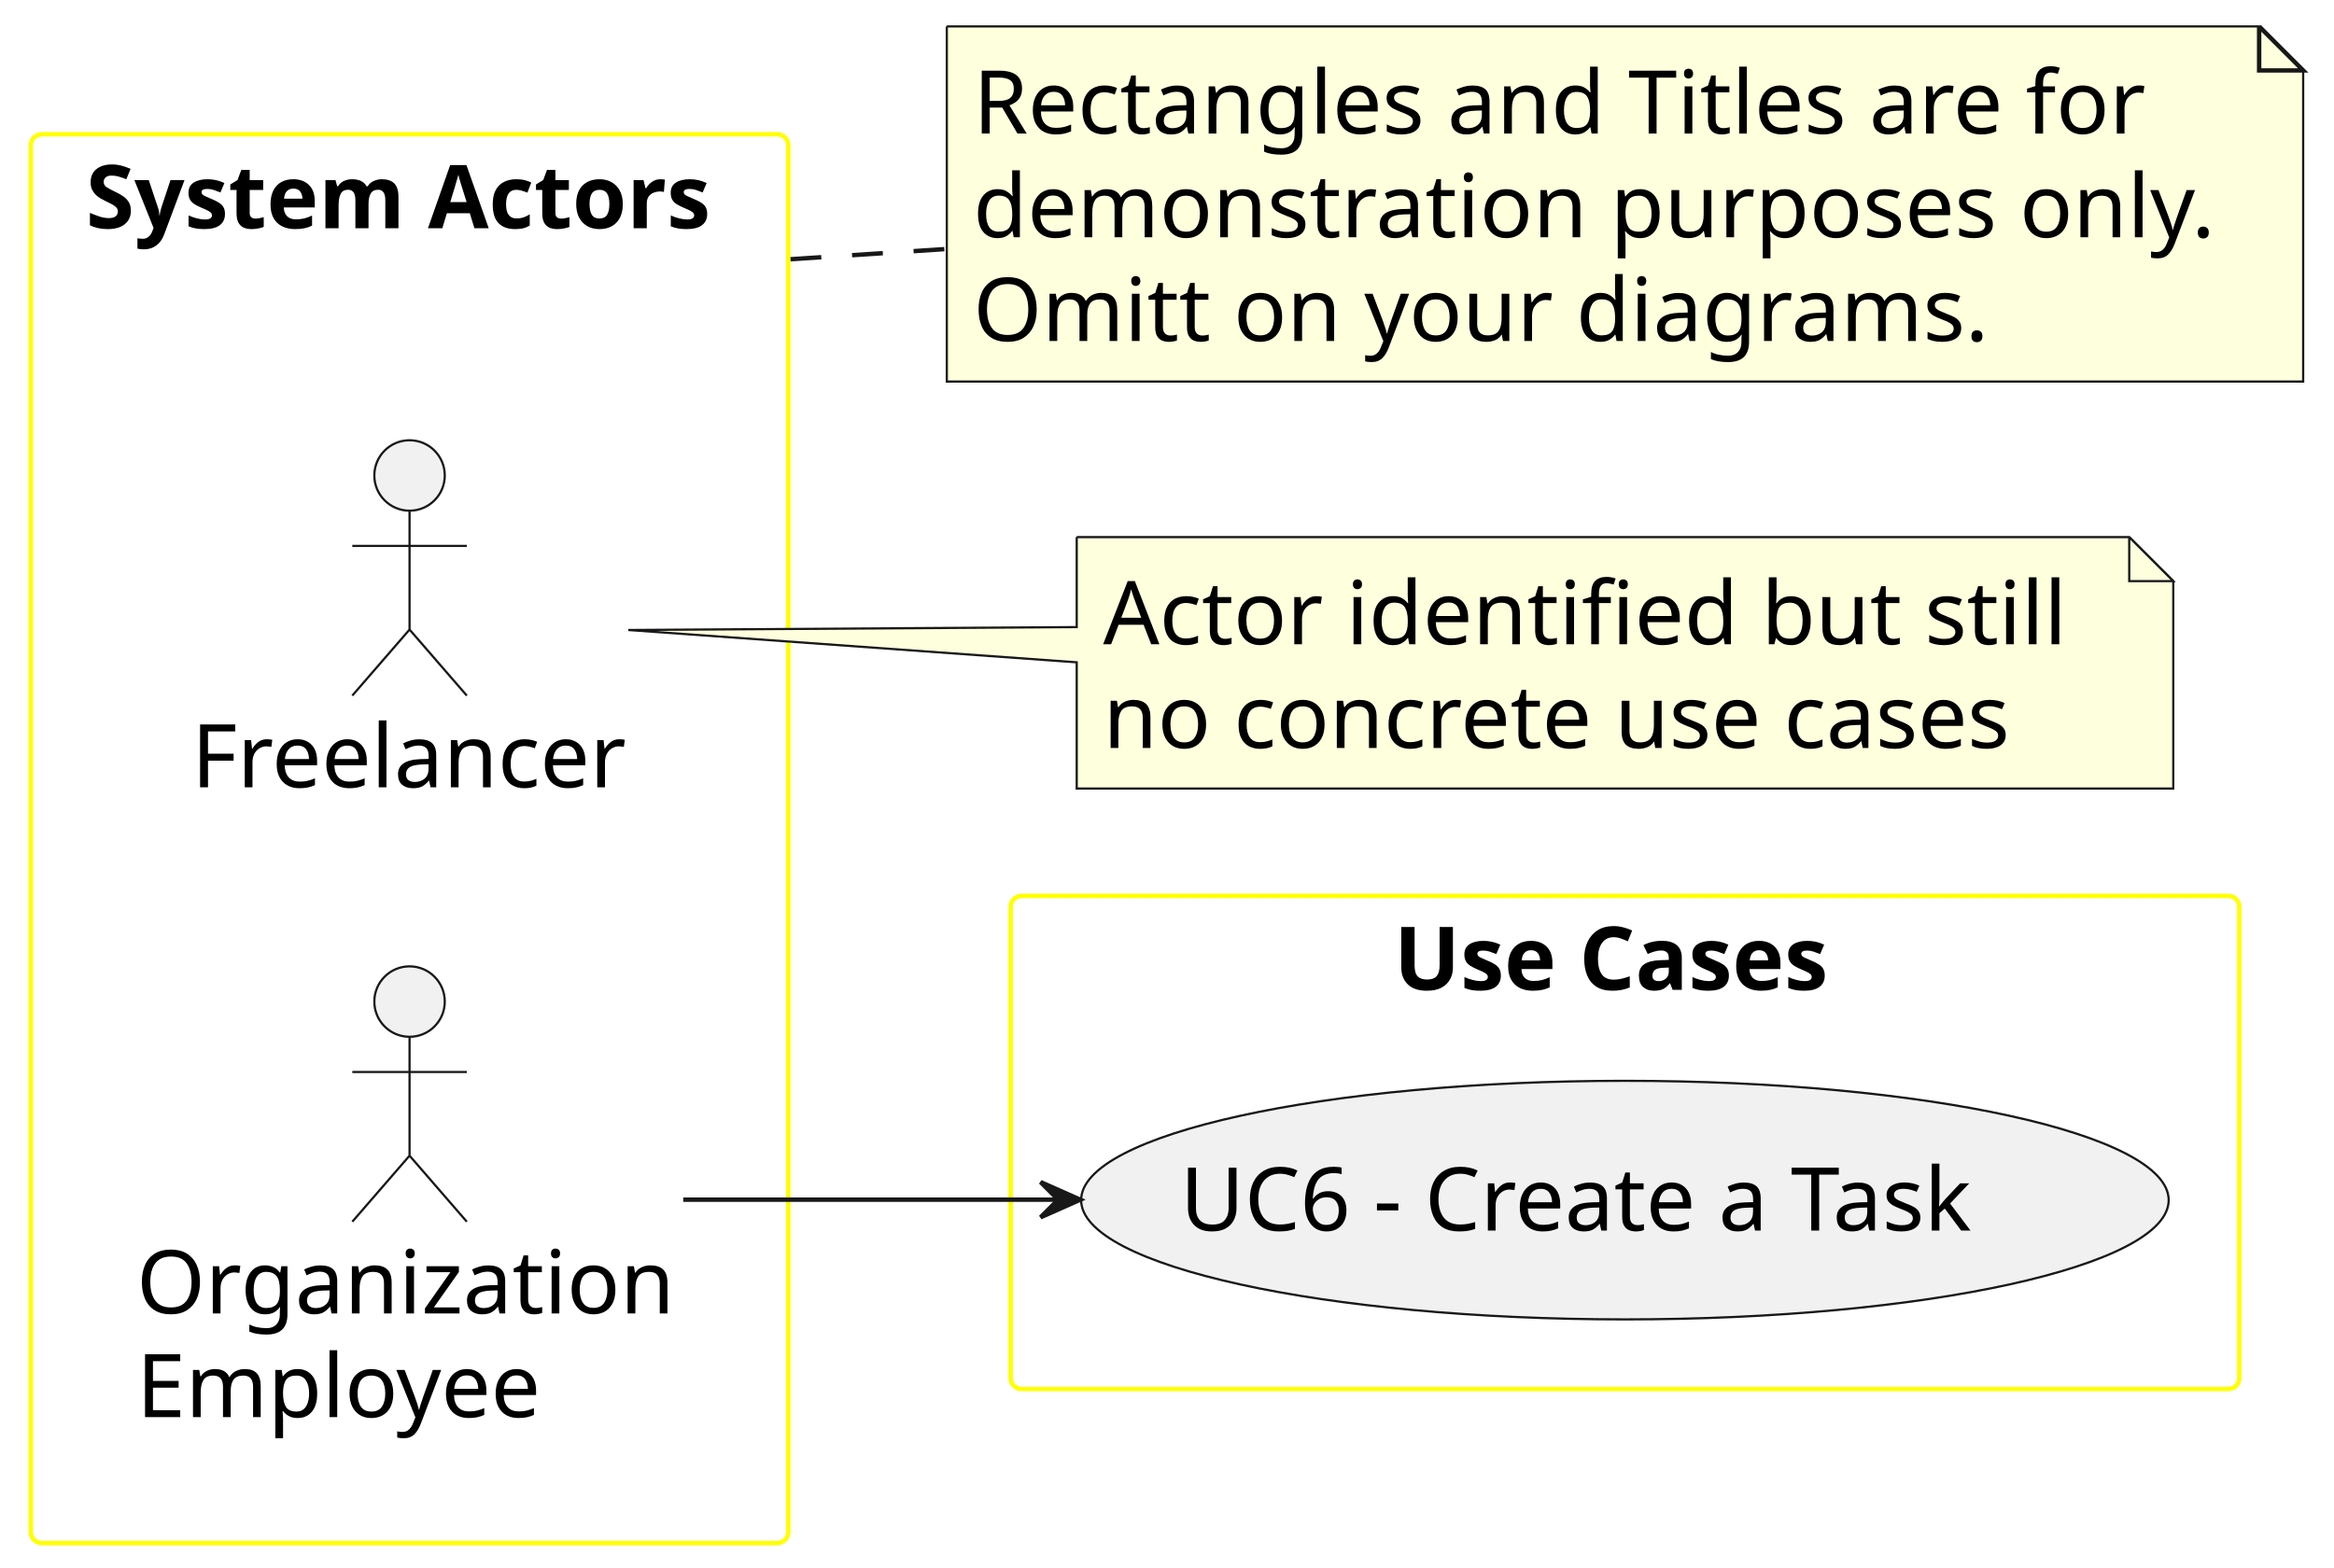
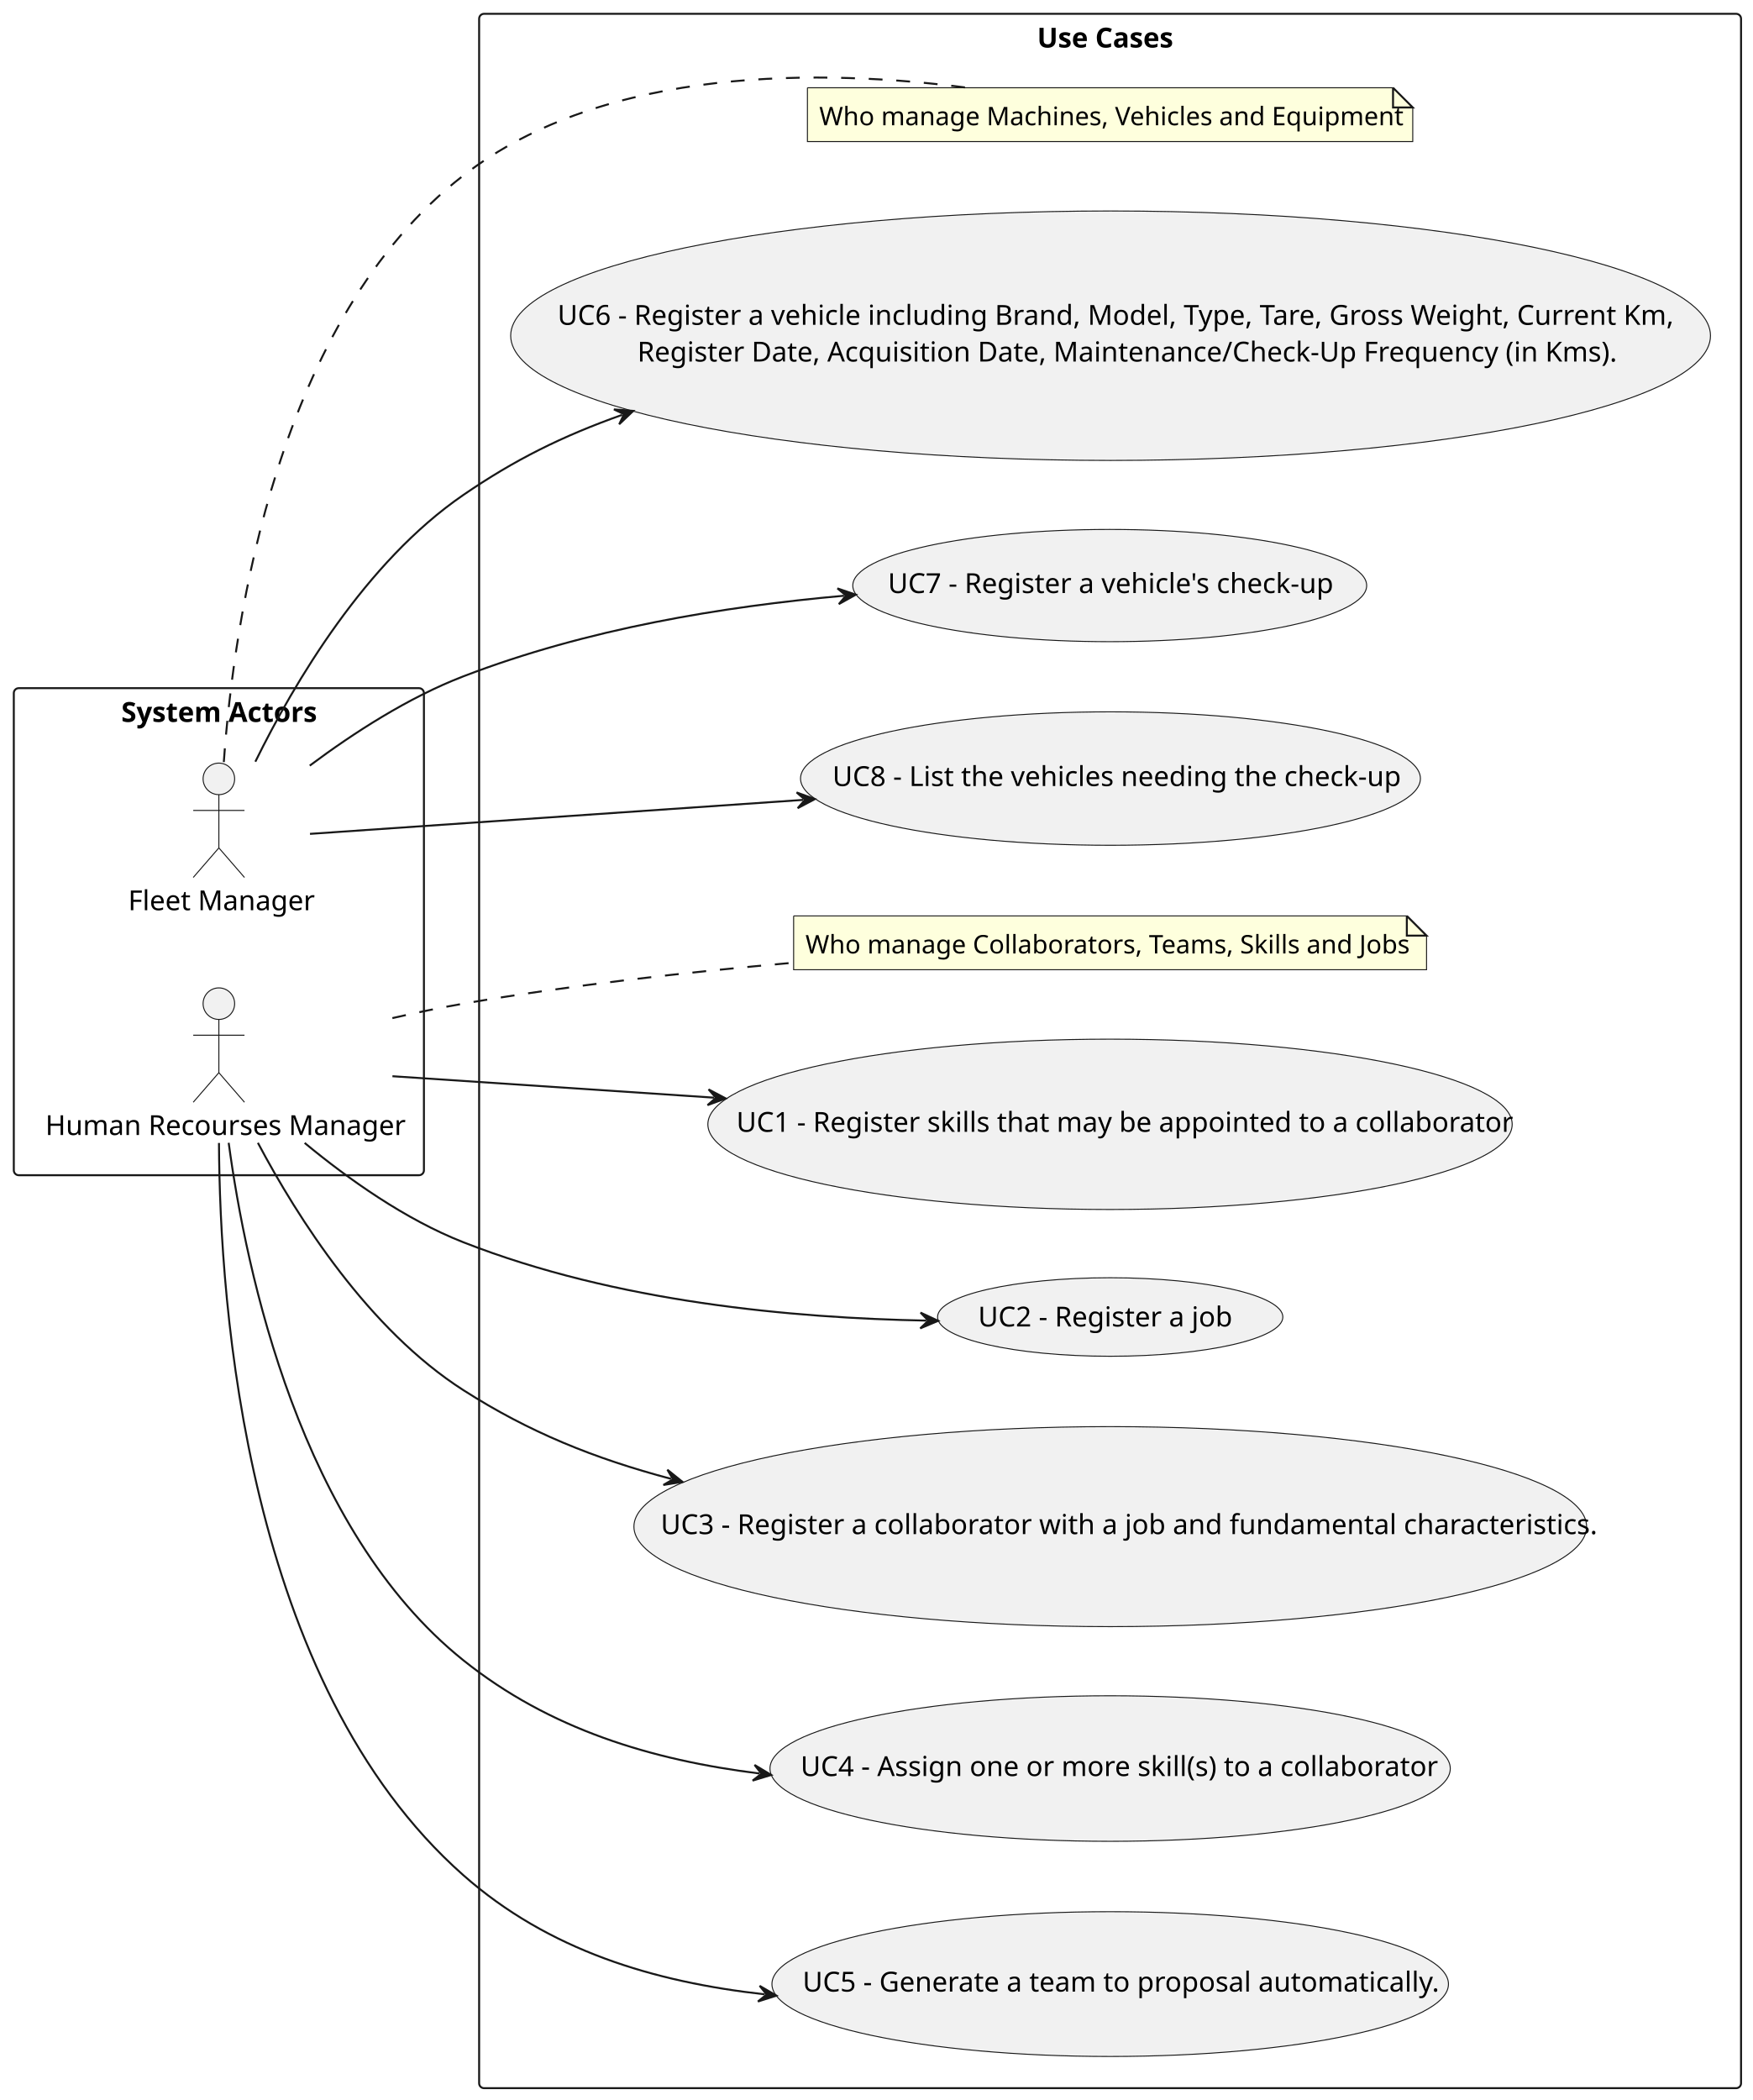
- <svg xmlns="http://www.w3.org/2000/svg" contentStyleType="text/css" height="356px" preserveAspectRatio="none" style="width:530px;height:356px;background:#FFFFFF;" version="1.1" viewBox="0 0 530 356" width="530px" zoomAndPan="magnify">
+ <svg xmlns="http://www.w3.org/2000/svg" contentStyleType="text/css" height="1065px" preserveAspectRatio="none" style="width:889px;height:1065px;background:#FFFFFF;" version="1.1" viewBox="0 0 889 1065" width="889px" zoomAndPan="magnify">
  <defs />
  <g>
    <g id="cluster_actors">
-       <rect fill="none" height="320" rx="2.5" ry="2.5" style="stroke:#FFFF00;stroke-width:1.0;" width="172" x="7" y="30.5" />
-       <text fill="#000000" font-family="sans-serif" font-size="20" font-weight="bold" lengthAdjust="spacing" textLength="147" x="19.5" y="51.836">System Actors</text>
+       <rect fill="none" height="247" rx="2.5" ry="2.5" style="stroke:#181818;stroke-width:1.0;" width="208" x="7" y="349" />
+       <text fill="#000000" font-family="sans-serif" font-size="14" font-weight="bold" lengthAdjust="spacing" textLength="99" x="61.5" y="366.107">System Actors</text>
    </g>
    <g id="cluster_usecases">
-       <rect fill="none" height="112" rx="2.5" ry="2.5" style="stroke:#FFFF00;stroke-width:1.0;" width="279" x="229.5" y="203.5" />
-       <text fill="#000000" font-family="sans-serif" font-size="20" font-weight="bold" lengthAdjust="spacing" textLength="105" x="316.5" y="224.836">Use Cases</text>
+       <rect fill="none" height="1052" rx="2.5" ry="2.5" style="stroke:#181818;stroke-width:1.0;" width="640" x="243" y="7" />
+       <text fill="#000000" font-family="sans-serif" font-size="14" font-weight="bold" lengthAdjust="spacing" textLength="74" x="526" y="24.107">Use Cases</text>
    </g>
-     <g id="elem_Freelancer">
-       <ellipse cx="93" cy="108" fill="#F1F1F1" rx="8" ry="8" style="stroke:#181818;stroke-width:0.5;" />
-       <path d="M93,116 L93,143 M80,124 L106,124 M93,143 L80,158 M93,143 L106,158 " fill="none" style="stroke:#181818;stroke-width:0.5;" />
-       <text fill="#000000" font-family="sans-serif" font-size="20" lengthAdjust="spacing" textLength="99" x="43.5" y="178.836">Freelancer</text>
+     <g id="elem_Manager">
+       <ellipse cx="111" cy="395" fill="#F1F1F1" rx="8" ry="8" style="stroke:#181818;stroke-width:0.5;" />
+       <path d="M111,403 L111,430 M98,411 L124,411 M111,430 L98,445 M111,430 L124,445 " fill="none" style="stroke:#181818;stroke-width:0.5;" />
+       <text fill="#000000" font-family="sans-serif" font-size="14" lengthAdjust="spacing" textLength="92" x="65" y="461.607">Fleet Manager</text>
    </g>
-     <g id="elem_Employee">
-       <ellipse cx="93" cy="227.5" fill="#F1F1F1" rx="8" ry="8" style="stroke:#181818;stroke-width:0.5;" />
-       <path d="M93,235.5 L93,262.5 M80,243.5 L106,243.5 M93,262.5 L80,277.5 M93,262.5 L106,277.5 " fill="none" style="stroke:#181818;stroke-width:0.5;" />
-       <text fill="#000000" font-family="sans-serif" font-size="20" lengthAdjust="spacing" textLength="124" x="31" y="298.336">Organization</text>
-       <text fill="#000000" font-family="sans-serif" font-size="20" lengthAdjust="spacing" textLength="93" x="31" y="321.891">Employee</text>
+     <g id="elem_HRM">
+       <ellipse cx="111" cy="509" fill="#F1F1F1" rx="8" ry="8" style="stroke:#181818;stroke-width:0.5;" />
+       <path d="M111,517 L111,544 M98,525 L124,525 M111,544 L98,559 M111,544 L124,559 " fill="none" style="stroke:#181818;stroke-width:0.5;" />
+       <text fill="#000000" font-family="sans-serif" font-size="14" lengthAdjust="spacing" textLength="176" x="23" y="575.607">Human Recourses Manager</text>
+     </g>
+     <g id="elem_GMN6">
+       <path d="M409.5,44.5 L409.5,71.791 L716.5,71.791 L716.5,54.5 L706.5,44.5 L409.5,44.5 " fill="#FEFFDD" style="stroke:#181818;stroke-width:0.5;" />
+       <path d="M706.5,44.5 L706.5,54.5 L716.5,54.5 L706.5,44.5 " fill="#FEFFDD" style="stroke:#181818;stroke-width:1.0;" />
+       <text fill="#000000" font-family="sans-serif" font-size="13" lengthAdjust="spacing" textLength="286" x="415.5" y="63.528">Who manage Machines, Vehicles and Equipment</text>
    </g>
    <g id="elem_UC6">
-       <ellipse cx="368.98" cy="272.596" fill="#F1F1F1" rx="123.48" ry="27.096" style="stroke:#181818;stroke-width:0.5;" />
-       <text fill="#000000" font-family="sans-serif" font-size="20" lengthAdjust="spacing" textLength="196" x="267.98" y="279.514">UC6 - Create a Task</text>
+       <ellipse cx="563.249" cy="170.25" fill="#F1F1F1" rx="304.249" ry="63.25" style="stroke:#181818;stroke-width:0.5;" />
+       <text fill="#000000" font-family="sans-serif" font-size="14" lengthAdjust="spacing" textLength="561" x="282.749" y="164.736">UC6 -  Register a vehicle including Brand, Model, Type, Tare, Gross Weight, Current Km,</text>
+       <text fill="#000000" font-family="sans-serif" font-size="14" lengthAdjust="spacing" textLength="484" x="323.249" y="183.357">Register Date, Acquisition Date, Maintenance/Check-Up Frequency (in Kms).</text>
    </g>
-     <g id="elem_GMN5">
-       <path d="M244.5,122 L244.5,142.44 L142.67,143.1 L244.5,150.44 L244.5,179.109 A0,0 0 0 0 244.5,179.109 L493.5,179.109 A0,0 0 0 0 493.5,179.109 L493.5,132 L483.5,122 L244.5,122 A0,0 0 0 0 244.5,122 " fill="#FEFFDD" style="stroke:#181818;stroke-width:0.5;" />
-       <path d="M483.5,122 L483.5,132 L493.5,132 L483.5,122 " fill="#FEFFDD" style="stroke:#181818;stroke-width:0.5;" />
-       <text fill="#000000" font-family="sans-serif" font-size="20" lengthAdjust="spacing" textLength="228" x="250.5" y="146.336">Actor identified but still</text>
-       <text fill="#000000" font-family="sans-serif" font-size="20" lengthAdjust="spacing" textLength="208" x="250.5" y="169.891">no concrete use cases</text>
+     <g id="elem_UC7">
+       <ellipse cx="562.816" cy="296.963" fill="#F1F1F1" rx="130.316" ry="28.463" style="stroke:#181818;stroke-width:0.5;" />
+       <text fill="#000000" font-family="sans-serif" font-size="14" lengthAdjust="spacing" textLength="225" x="450.316" y="300.76">UC7 - Register a vehicle's check-up</text>
    </g>
-     <g id="elem_GMN11">
-       <path d="M215,6 L215,86.664 L523,86.664 L523,16 L513,6 L215,6 " fill="#FEFFDD" style="stroke:#181818;stroke-width:0.5;" />
-       <path d="M513,6 L513,16 L523,16 L513,6 " fill="#FEFFDD" style="stroke:#181818;stroke-width:1.0;" />
-       <text fill="#000000" font-family="sans-serif" font-size="20" lengthAdjust="spacing" textLength="273" x="221" y="30.336">Rectangles and Titles are for</text>
-       <text fill="#000000" font-family="sans-serif" font-size="20" lengthAdjust="spacing" textLength="287" x="221" y="53.891">demonstration purposes only.</text>
-       <text fill="#000000" font-family="sans-serif" font-size="20" lengthAdjust="spacing" textLength="235" x="221" y="77.445">Omitt on your diagrams.</text>
+     <g id="elem_UC8">
+       <ellipse cx="563.195" cy="394.839" fill="#F1F1F1" rx="157.195" ry="33.839" style="stroke:#181818;stroke-width:0.5;" />
+       <text fill="#000000" font-family="sans-serif" font-size="14" lengthAdjust="spacing" textLength="282" x="422.195" y="398.636">UC8 - List the vehicles needing the check-up</text>
    </g>
-     <g id="link_Employee_UC6">
-       <path d="M155.15,272.5 C180.35,272.5 210.54,272.5 240.17,272.5 " fill="none" id="Employee-to-UC6" style="stroke:#181818;stroke-width:1.0;" />
-       <polygon fill="#181818" points="245.3,272.5,236.3,268.5,240.3,272.5,236.3,276.5,245.3,272.5" style="stroke:#181818;stroke-width:1.0;" />
+     <g id="elem_GMN15">
+       <path d="M402.5,464.5 L402.5,491.791 L723.5,491.791 L723.5,474.5 L713.5,464.5 L402.5,464.5 " fill="#FEFFDD" style="stroke:#181818;stroke-width:0.5;" />
+       <path d="M713.5,464.5 L713.5,474.5 L723.5,474.5 L713.5,464.5 " fill="#FEFFDD" style="stroke:#181818;stroke-width:1.0;" />
+       <text fill="#000000" font-family="sans-serif" font-size="13" lengthAdjust="spacing" textLength="300" x="408.5" y="483.528">Who manage Collaborators, Teams, Skills and Jobs</text>
    </g>
-     <g id="link_actors_GMN11">
-       <path d="M179.514,58.884 C179.966,58.854 180.42,58.824 180.874,58.795 C184.508,58.556 188.197,58.313 191.928,58.068 C199.389,57.578 207.02,57.076 214.72,56.57 " fill="none" id="actors-GMN11" style="stroke:#181818;stroke-width:1.0;stroke-dasharray:7.0,7.0;" />
+     <g id="elem_UC1">
+       <ellipse cx="562.966" cy="570.193" fill="#F1F1F1" rx="203.966" ry="43.193" style="stroke:#181818;stroke-width:0.5;" />
+       <text fill="#000000" font-family="sans-serif" font-size="14" lengthAdjust="spacing" textLength="379" x="373.466" y="573.99">UC1 - Register skills that may be appointed to a collaborator</text>
+     </g>
+     <g id="elem_UC2">
+       <ellipse cx="563.059" cy="667.912" fill="#F1F1F1" rx="87.559" ry="19.912" style="stroke:#181818;stroke-width:0.5;" />
+       <text fill="#000000" font-family="sans-serif" font-size="14" lengthAdjust="spacing" textLength="128" x="496.059" y="672.716">UC2 - Register a job</text>
+     </g>
+     <g id="elem_UC3">
+       <ellipse cx="563.086" cy="774.217" fill="#F1F1F1" rx="241.586" ry="50.717" style="stroke:#181818;stroke-width:0.5;" />
+       <text fill="#000000" font-family="sans-serif" font-size="14" lengthAdjust="spacing" textLength="456" x="335.086" y="778.014">UC3 - Register a collaborator with a job and fundamental characteristics.</text>
+     </g>
+     <g id="elem_UC4">
+       <ellipse cx="563.017" cy="896.904" fill="#F1F1F1" rx="172.517" ry="36.904" style="stroke:#181818;stroke-width:0.5;" />
+       <text fill="#000000" font-family="sans-serif" font-size="14" lengthAdjust="spacing" textLength="314" x="406.017" y="900.7">UC4 - Assign one or more skill(s) to a collaborator</text>
+     </g>
+     <g id="elem_UC5">
+       <ellipse cx="563.056" cy="1006.211" fill="#F1F1F1" rx="171.556" ry="36.711" style="stroke:#181818;stroke-width:0.5;" />
+       <text fill="#000000" font-family="sans-serif" font-size="14" lengthAdjust="spacing" textLength="312" x="407.056" y="1010.008">UC5 - Generate a team to proposal automatically.</text>
+     </g>
+     <g id="link_Manager_GMN6">
+       <path d="M113.51,386.49 C118.61,314.32 140.61,161.91 235,89 C307.77,32.79 418.61,35.09 490.68,44.5 " fill="none" id="Manager-GMN6" style="stroke:#181818;stroke-width:1.0;stroke-dasharray:7.0,7.0;" />
+     </g>
+     <g id="link_Manager_UC6">
+       <path d="M129.5,386.29 C149.29,346.04 185.36,284.99 235,251 C261.06,233.15 285.017,221.24 315.527,210.39 " fill="none" id="Manager-to-UC6" style="stroke:#181818;stroke-width:1.0;" />
+       <polygon fill="#181818" points="321.18,208.38,311.36,207.627,316.469,210.055,314.041,215.164,321.18,208.38" style="stroke:#181818;stroke-width:1.0;" />
+     </g>
+     <g id="link_Manager_UC7">
+       <path d="M157.09,388.29 C179.23,371.76 207.1,353.71 235,343 C298.02,318.8 366.274,307.667 428.064,302.117 " fill="none" id="Manager-to-UC7" style="stroke:#181818;stroke-width:1.0;" />
+       <polygon fill="#181818" points="434.04,301.58,424.718,298.401,429.06,302.027,425.434,306.369,434.04,301.58" style="stroke:#181818;stroke-width:1.0;" />
+     </g>
+     <g id="link_Manager_UC8">
+       <path d="M157.21,422.89 C216.66,418.79 318.054,411.802 407.284,405.662 " fill="none" id="Manager-to-UC8" style="stroke:#181818;stroke-width:1.0;" />
+       <polygon fill="#181818" points="413.27,405.25,404.017,401.877,408.282,405.593,404.566,409.858,413.27,405.25" style="stroke:#181818;stroke-width:1.0;" />
+     </g>
+     <g id="link_HRM_GMN15">
+       <path d="M199,516.33 C211.03,513.57 223.28,511.02 235,509 C289.09,499.68 348.73,492.98 402.1,488.26 " fill="none" id="HRM-GMN15" style="stroke:#181818;stroke-width:1.0;stroke-dasharray:7.0,7.0;" />
+     </g>
+     <g id="link_HRM_UC1">
+       <path d="M199.03,545.8 C247.19,549.01 303.103,552.741 362.093,556.671 " fill="none" id="HRM-to-UC1" style="stroke:#181818;stroke-width:1.0;" />
+       <polygon fill="#181818" points="368.08,557.07,359.366,552.481,363.091,556.738,358.834,560.463,368.08,557.07" style="stroke:#181818;stroke-width:1.0;" />
+     </g>
+     <g id="link_HRM_UC2">
+       <path d="M154.51,579.63 C176.81,598.08 205.56,618.46 235,630 C312.68,660.46 402.121,668.424 469.791,669.734 " fill="none" id="HRM-to-UC2" style="stroke:#181818;stroke-width:1.0;" />
+       <polygon fill="#181818" points="475.79,669.85,466.869,665.677,470.791,669.753,466.714,673.675,475.79,669.85" style="stroke:#181818;stroke-width:1.0;" />
+     </g>
+     <g id="link_HRM_UC3">
+       <path d="M130.79,579.57 C151.06,617.8 186.99,674.29 235,705 C268.36,726.34 301.37,739.663 340.36,749.993 " fill="none" id="HRM-to-UC3" style="stroke:#181818;stroke-width:1.0;" />
+       <polygon fill="#181818" points="346.16,751.53,338.485,745.359,341.327,750.25,336.436,753.092,346.16,751.53" style="stroke:#181818;stroke-width:1.0;" />
+     </g>
+     <g id="link_HRM_UC4">
+       <path d="M115.98,579.57 C124.83,645.18 152.37,775.82 235,842 C278.7,877 330.426,892.598 385.176,899.418 " fill="none" id="HRM-to-UC4" style="stroke:#181818;stroke-width:1.0;" />
+       <polygon fill="#181818" points="391.13,900.16,382.693,895.078,386.168,899.542,381.705,903.017,391.13,900.16" style="stroke:#181818;stroke-width:1.0;" />
+     </g>
+     <g id="link_HRM_UC5">
+       <path d="M111.06,579.64 C111.43,662.37 124.87,853.76 235,951 C278.15,989.1 331.526,1005.169 387.817,1011.409 " fill="none" id="HRM-to-UC5" style="stroke:#181818;stroke-width:1.0;" />
+       <polygon fill="#181818" points="393.78,1012.07,385.276,1007.103,388.81,1011.519,384.394,1015.054,393.78,1012.07" style="stroke:#181818;stroke-width:1.0;" />
    </g>
  </g>
</svg>
